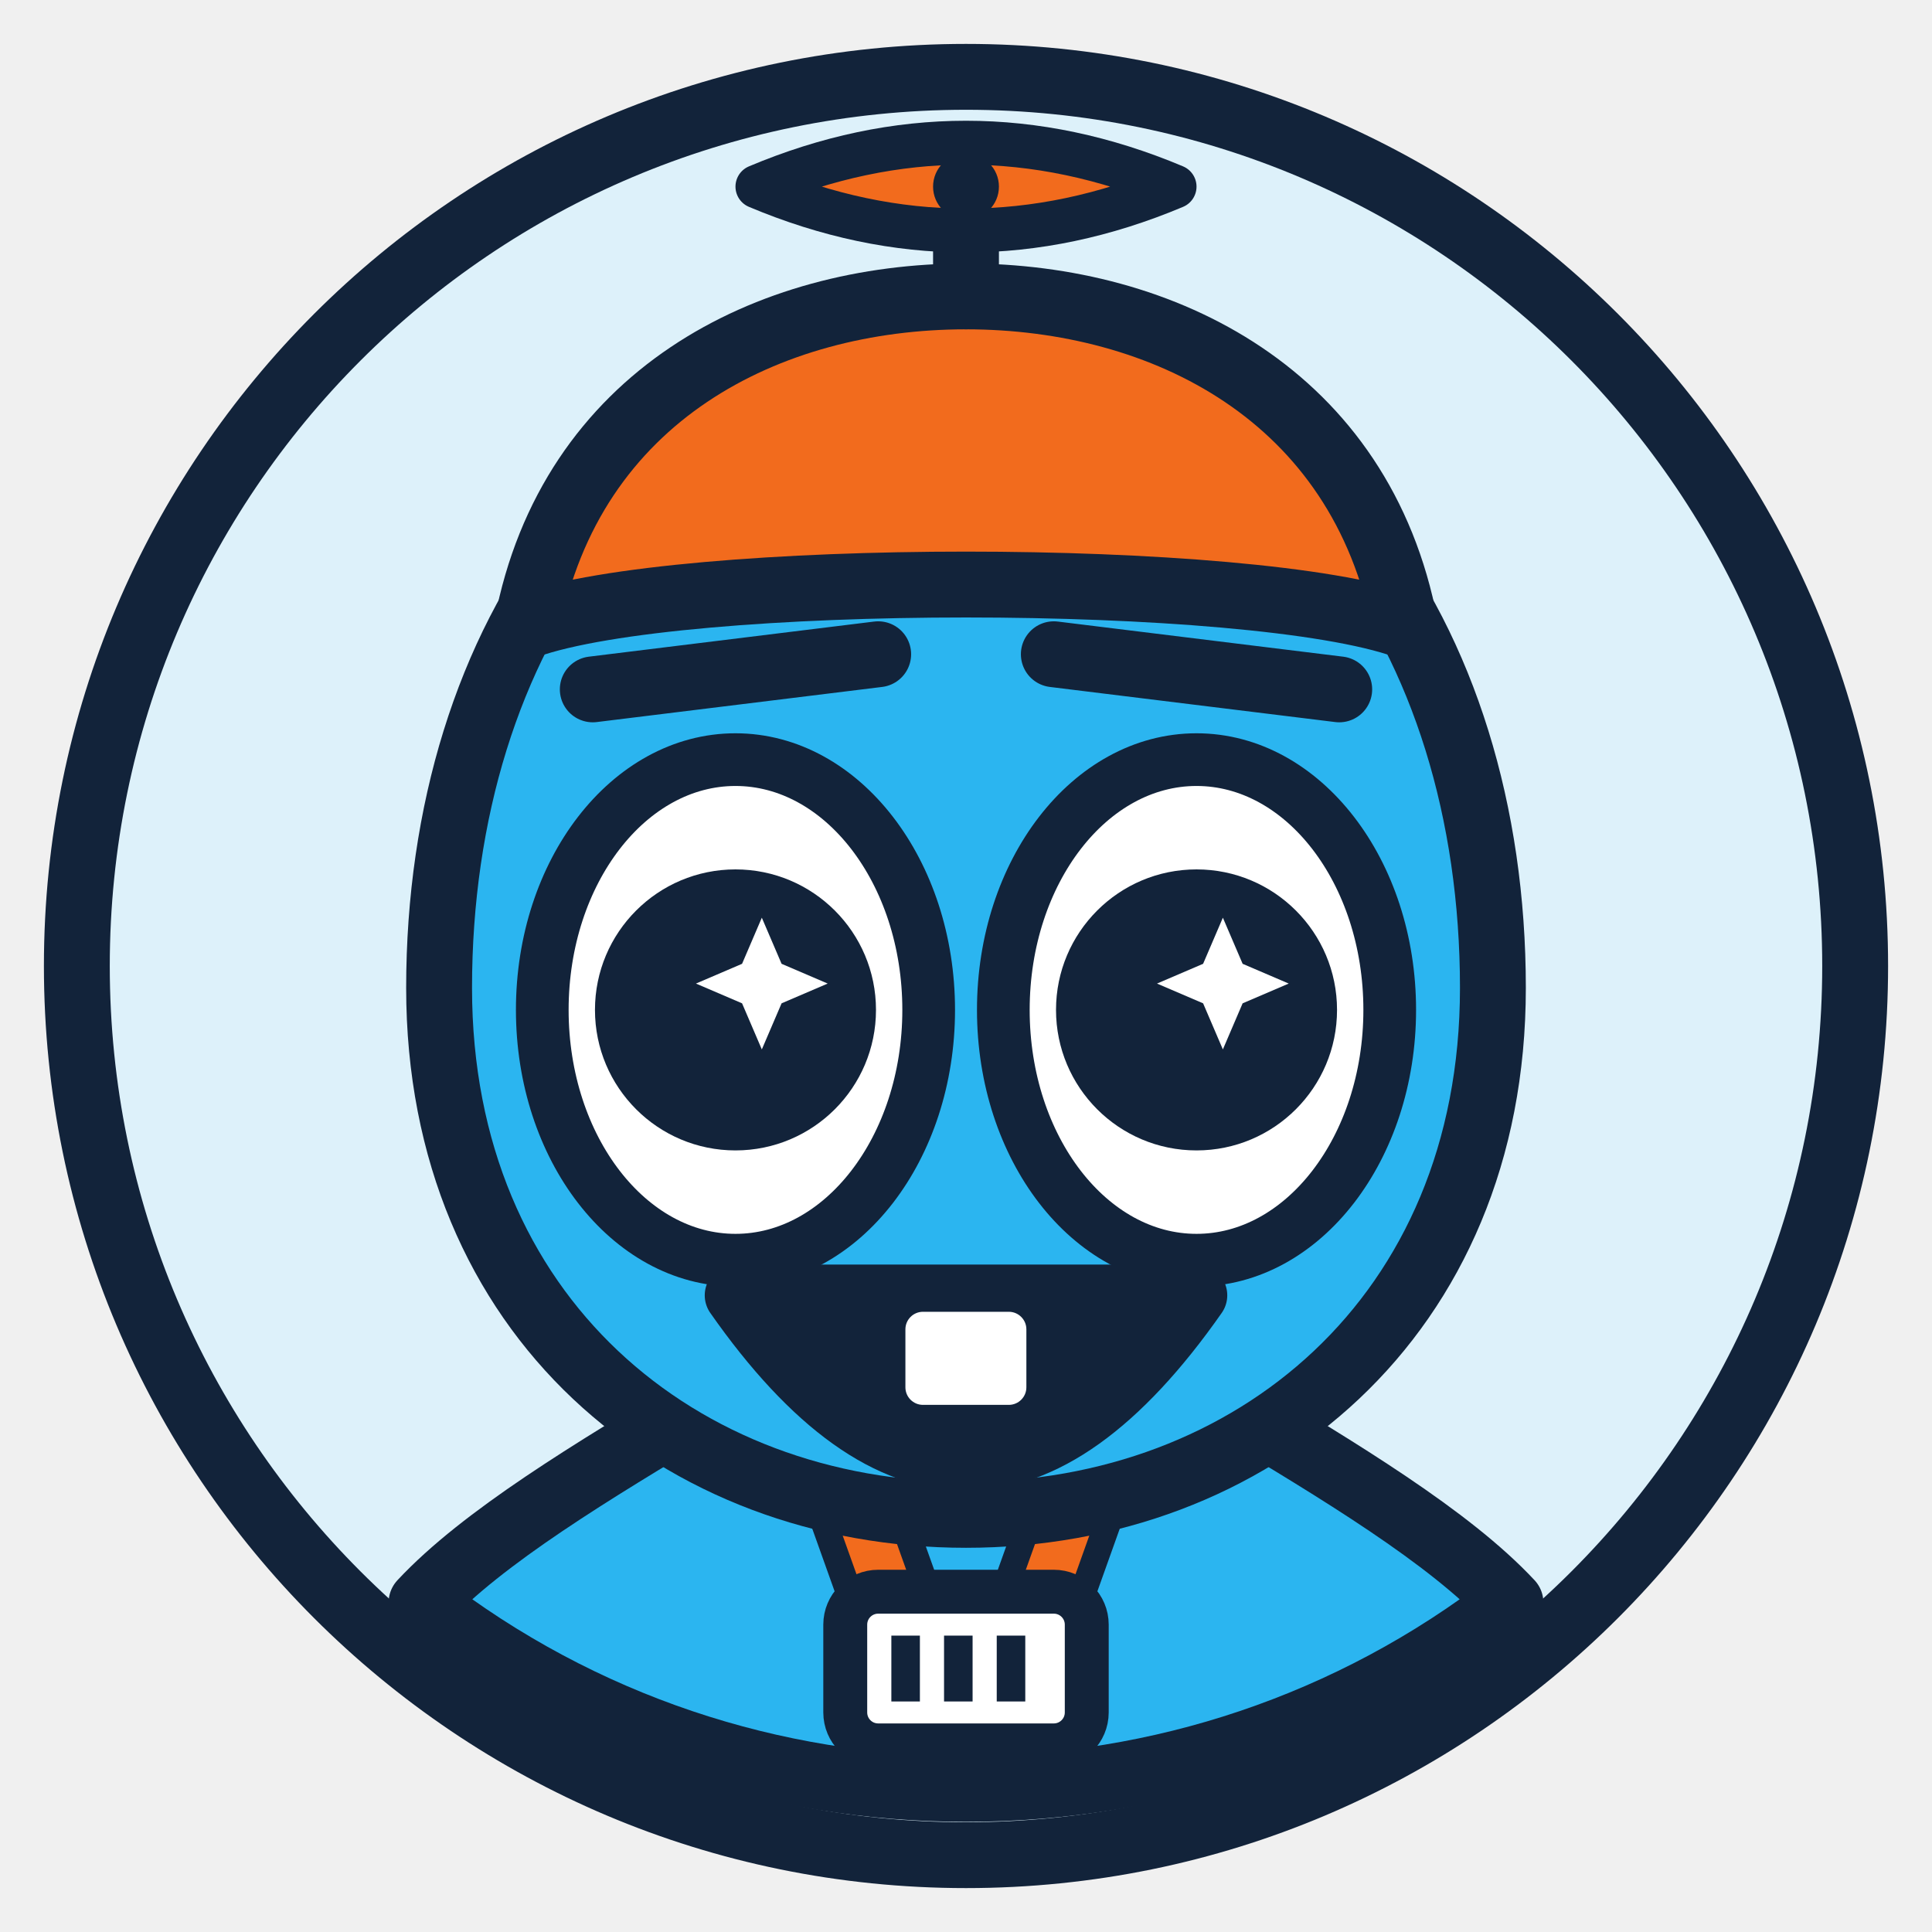
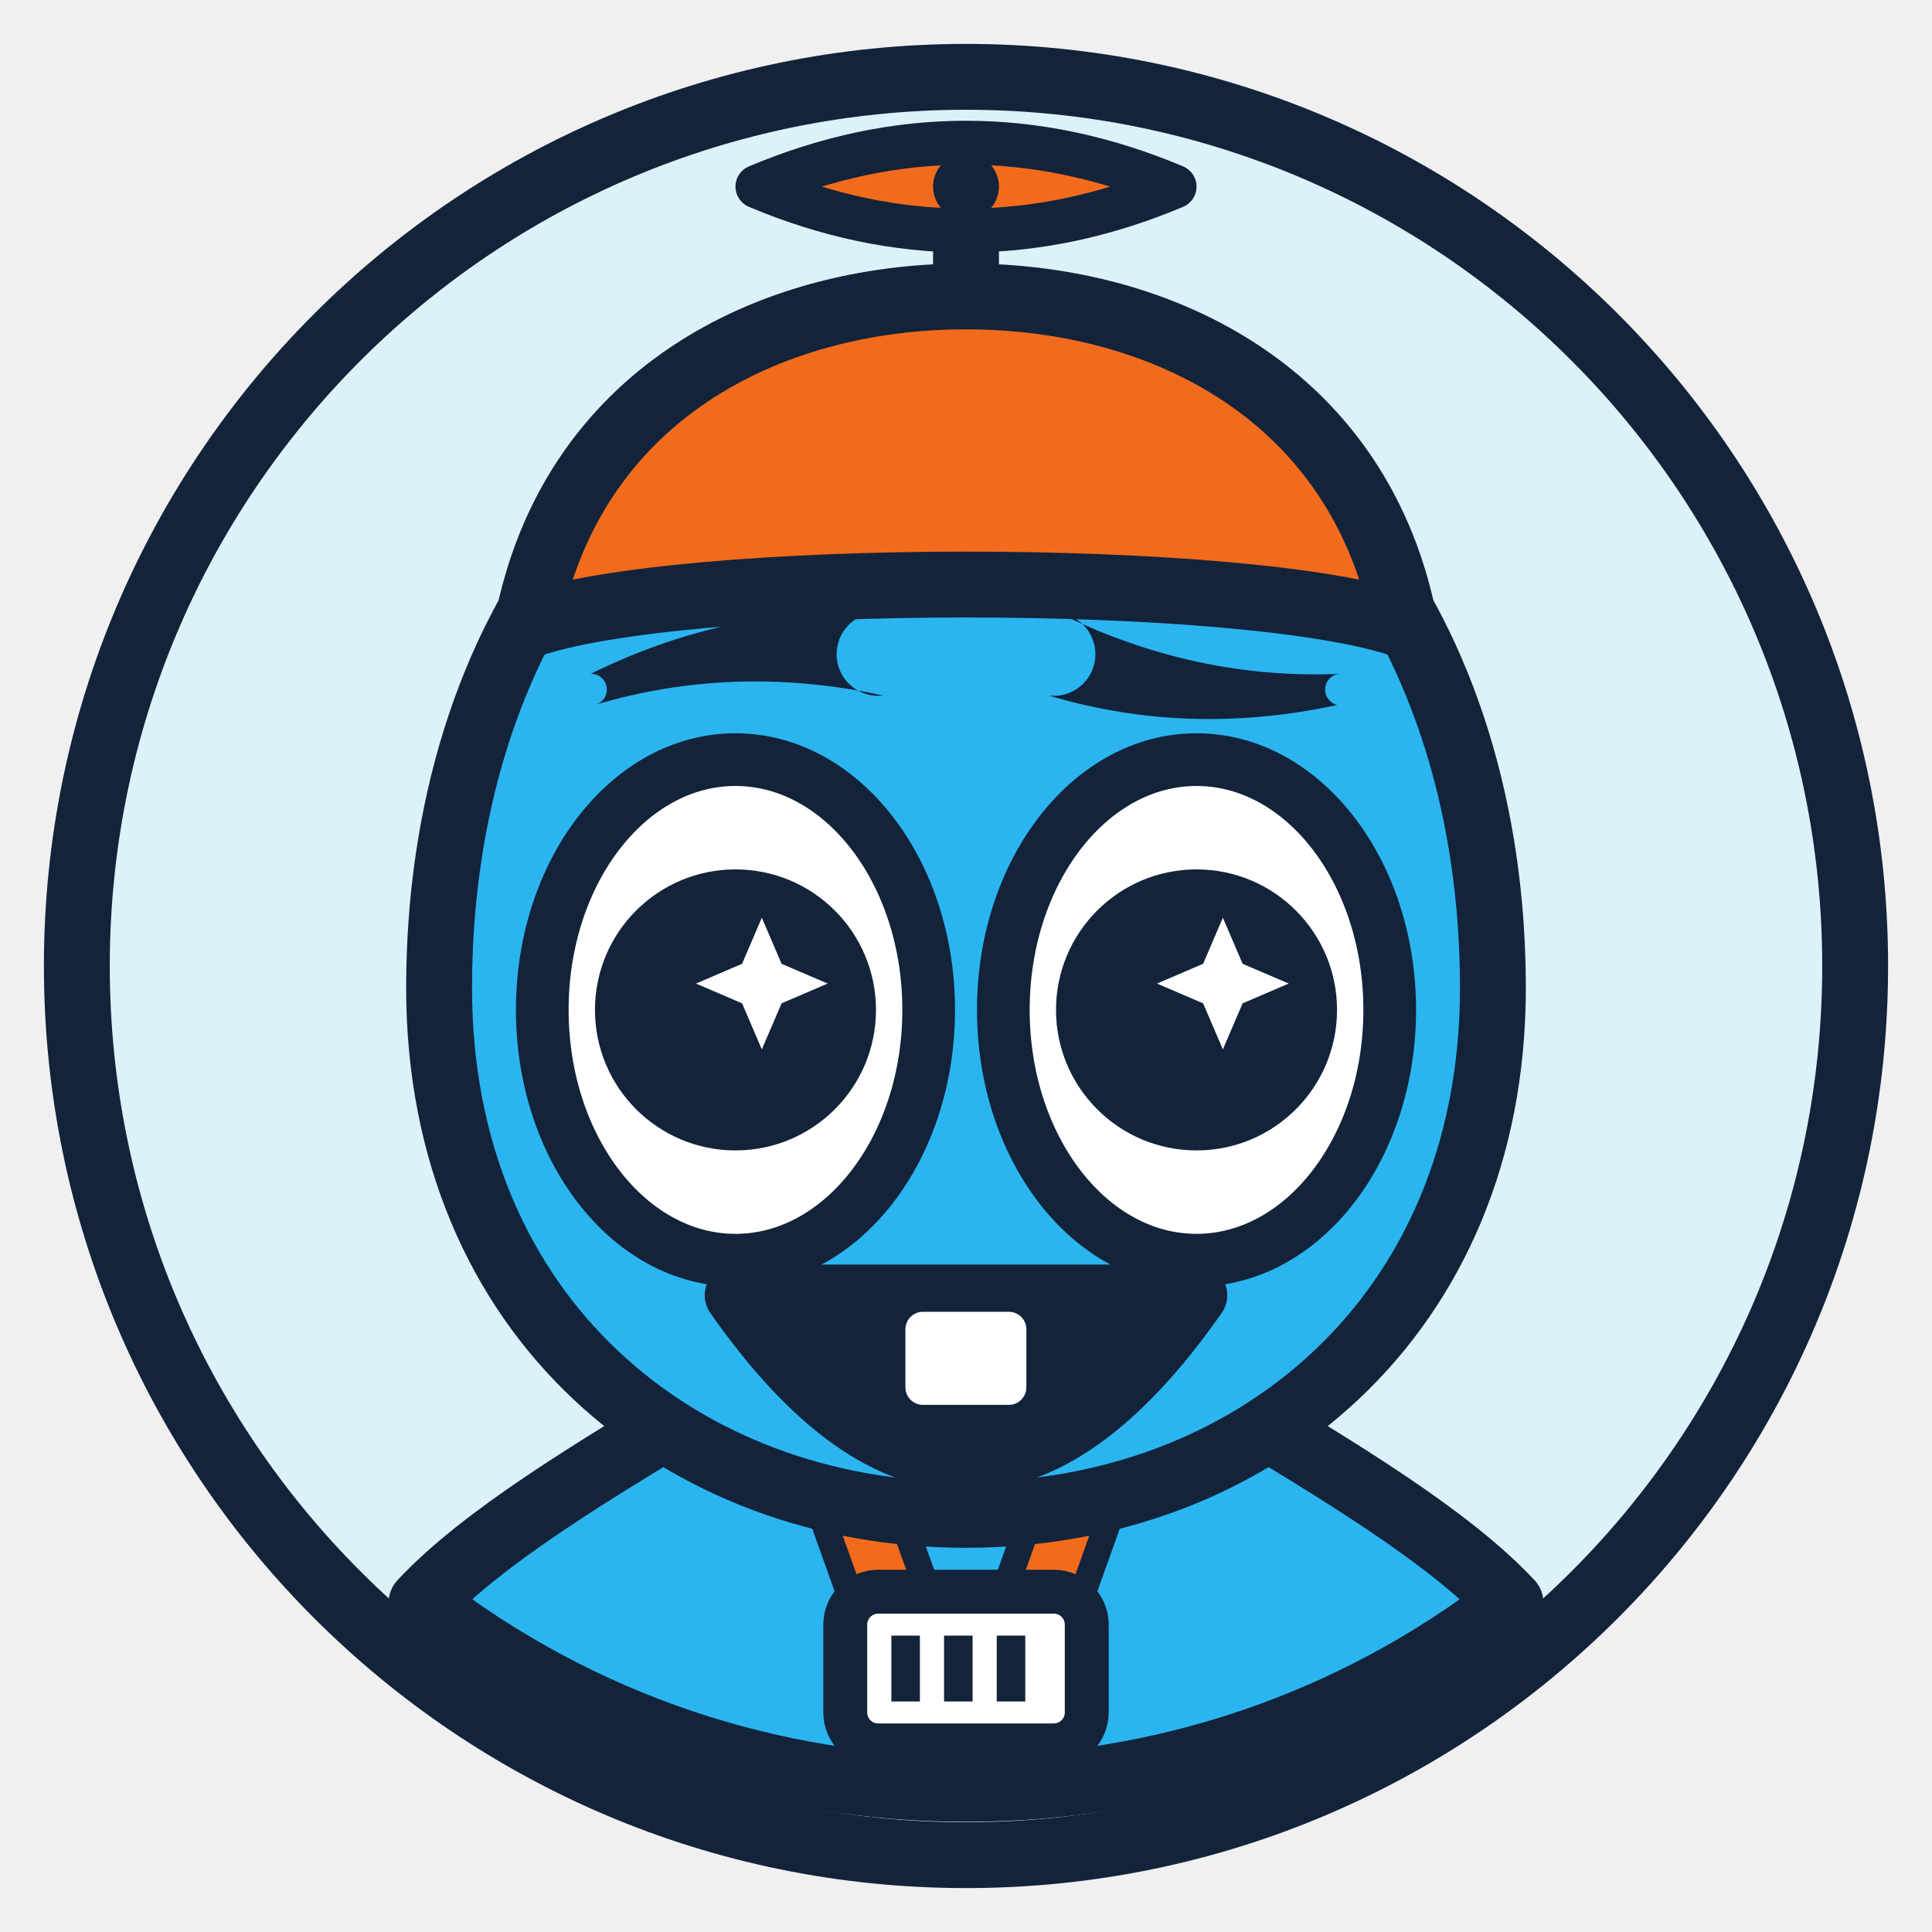
<svg xmlns="http://www.w3.org/2000/svg" viewBox="0 0 88 88" width="88" height="88" color="#12233A" role="img" aria-label="Shin: delighted">
  <circle class="face-disc" cx="44" cy="44" r="40.5" fill="#DDF1FA" />
  <g class="face-body" transform="translate(0 -3)">
    <path d="M32 67 C27 70 22 73 19.2 76 A40.5 40.5 0 0 0 68.8 76 C66 73 61 70 56 67 Z" fill="#2BB5F0" stroke="currentColor" stroke-width="3" stroke-linejoin="round" />
    <path d="M38.5 70 L41 77 M49.5 70 L47 77" stroke="currentColor" stroke-width="4.6" stroke-linecap="round" fill="none" />
    <path d="M38.5 70 L41 77 M49.5 70 L47 77" stroke="#F26B1D" stroke-width="2.2" stroke-linecap="round" fill="none" />
    <rect x="38.5" y="75.5" width="11" height="7" rx="1.5" fill="#FFFFFF" stroke="currentColor" stroke-width="2" />
    <path d="M40.6 77.5 h1.3 v3 h-1.3 Z M43 77.5 h1.3 v3 h-1.3 Z M45.4 77.5 h1.3 v3 h-1.3 Z" fill="#12233A" />
  </g>
  <g class="face-head" transform="translate(0 -1)">
    <path class="face-skull" d="M44 17 C59 17 68 30 68 46 C68 61 57 70 44 70 C31 70 20 61 20 46 C20 30 29 17 44 17 Z" fill="#2BB5F0" stroke="currentColor" stroke-width="3" />
    <g class="face-hat">
      <path d="M24 29.5 C26 19 35 14.5 44 14.5 C53 14.5 62 19 64 29.5 C57 27 31 27 24 29.5 Z" fill="#F26B1D" stroke="currentColor" stroke-width="3" stroke-linejoin="round" />
      <path d="M44 14.5 L44 10.5" stroke="currentColor" stroke-width="3" stroke-linecap="round" />
      <g>
        <path d="M34.5 9.5 Q44 5.5 53.5 9.5 Q44 13.5 34.5 9.5 Z" fill="#F26B1D" stroke="currentColor" stroke-width="2" stroke-linejoin="round" />
        <circle cx="44" cy="9.5" r="1.5" fill="#12233A" />
      </g>
    </g>
    <g class="face-brows">
-       <path d="M27 32.4 L40 30.8 M48 30.8 L61 32.4" stroke="currentColor" stroke-width="3" stroke-linecap="round" fill="none" />
+       <path d="M39.77 28.92 Q33.13 28.62 26.91 31.69 A0.72 0.72 0 0 1 27.09 33.11 Q33.45 31.21 40.23 32.68 A1.89 1.89 0 0 1 39.77 28.92 Z M47.77 32.68 Q54.13 34.58 60.91 33.11 A0.72 0.72 0 0 1 61.09 31.69 Q54.45 31.99 48.23 28.92 A1.89 1.89 0 0 1 47.77 32.68 Z" fill="currentColor" />
    </g>
    <g class="face-eyes">
      <ellipse cx="33.5" cy="47" rx="8.8" ry="11.4" fill="#FFFFFF" />
      <circle cx="33.5" cy="47" r="6.4" fill="#12233A" />
      <path d="M34.7 42.8 L35.6 44.9 L37.7 45.8 L35.6 46.7 L34.7 48.8 L33.8 46.7 L31.7 45.8 L33.8 44.9 Z" fill="#FFFFFF" />
      <ellipse cx="33.5" cy="47" rx="8.8" ry="11.4" fill="none" stroke="currentColor" stroke-width="2.4" />
      <ellipse cx="54.5" cy="47" rx="8.8" ry="11.4" fill="#FFFFFF" />
      <circle cx="54.5" cy="47" r="6.4" fill="#12233A" />
      <path d="M55.7 42.8 L56.6 44.9 L58.7 45.8 L56.6 46.7 L55.7 48.8 L54.8 46.7 L52.7 45.8 L54.8 44.9 Z" fill="#FFFFFF" />
      <ellipse cx="54.5" cy="47" rx="8.8" ry="11.4" fill="none" stroke="currentColor" stroke-width="2.4" />
    </g>
    <g class="face-mouth">
      <path d="M33.5 60 Q44 75 54.5 60 Z" fill="currentColor" stroke="currentColor" stroke-width="2.8" stroke-linejoin="round" />
      <rect x="41.24" y="60.75" width="5.51" height="4.24" rx=".8" fill="#FFFFFF" />
    </g>
  </g>
  <g class="face-extras" />
  <circle class="face-ring" cx="44" cy="44" r="40.5" fill="none" stroke="currentColor" stroke-width="3" />
</svg>
